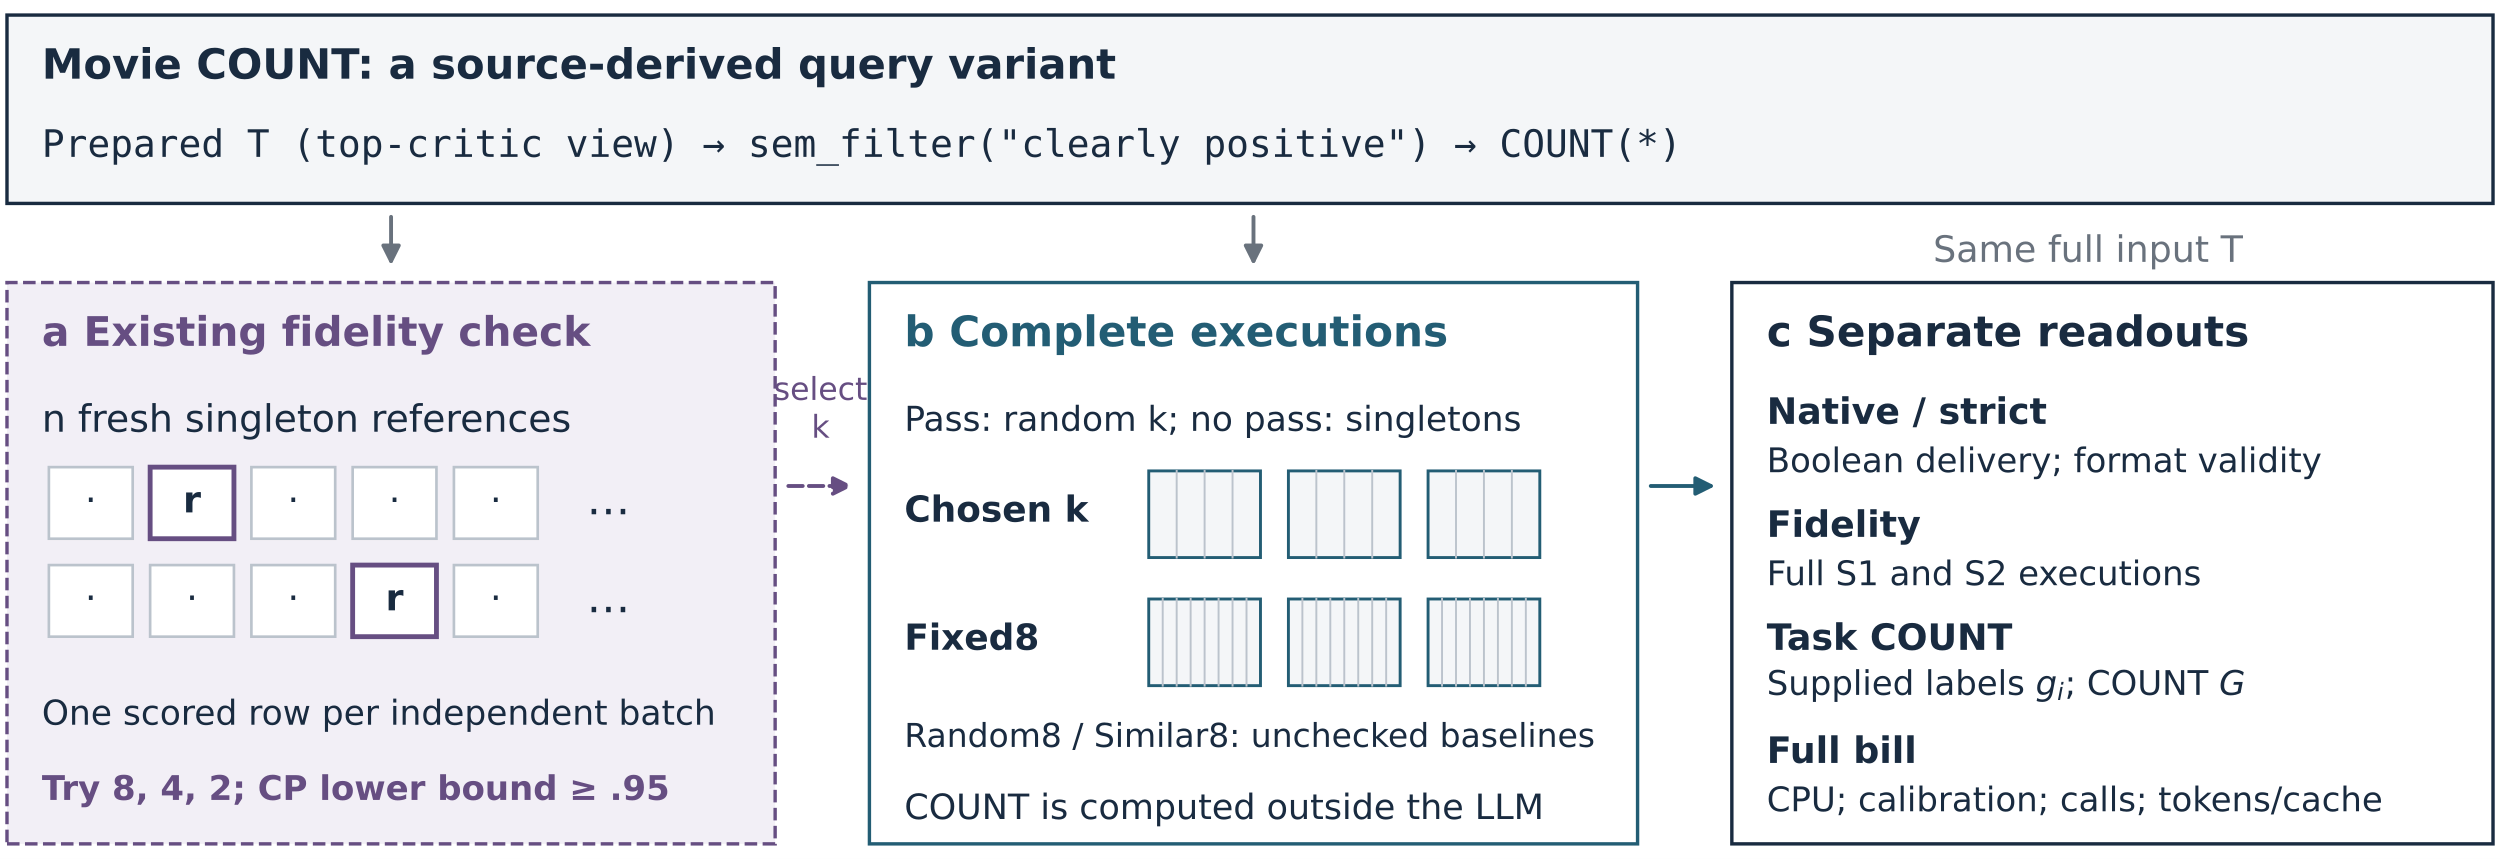
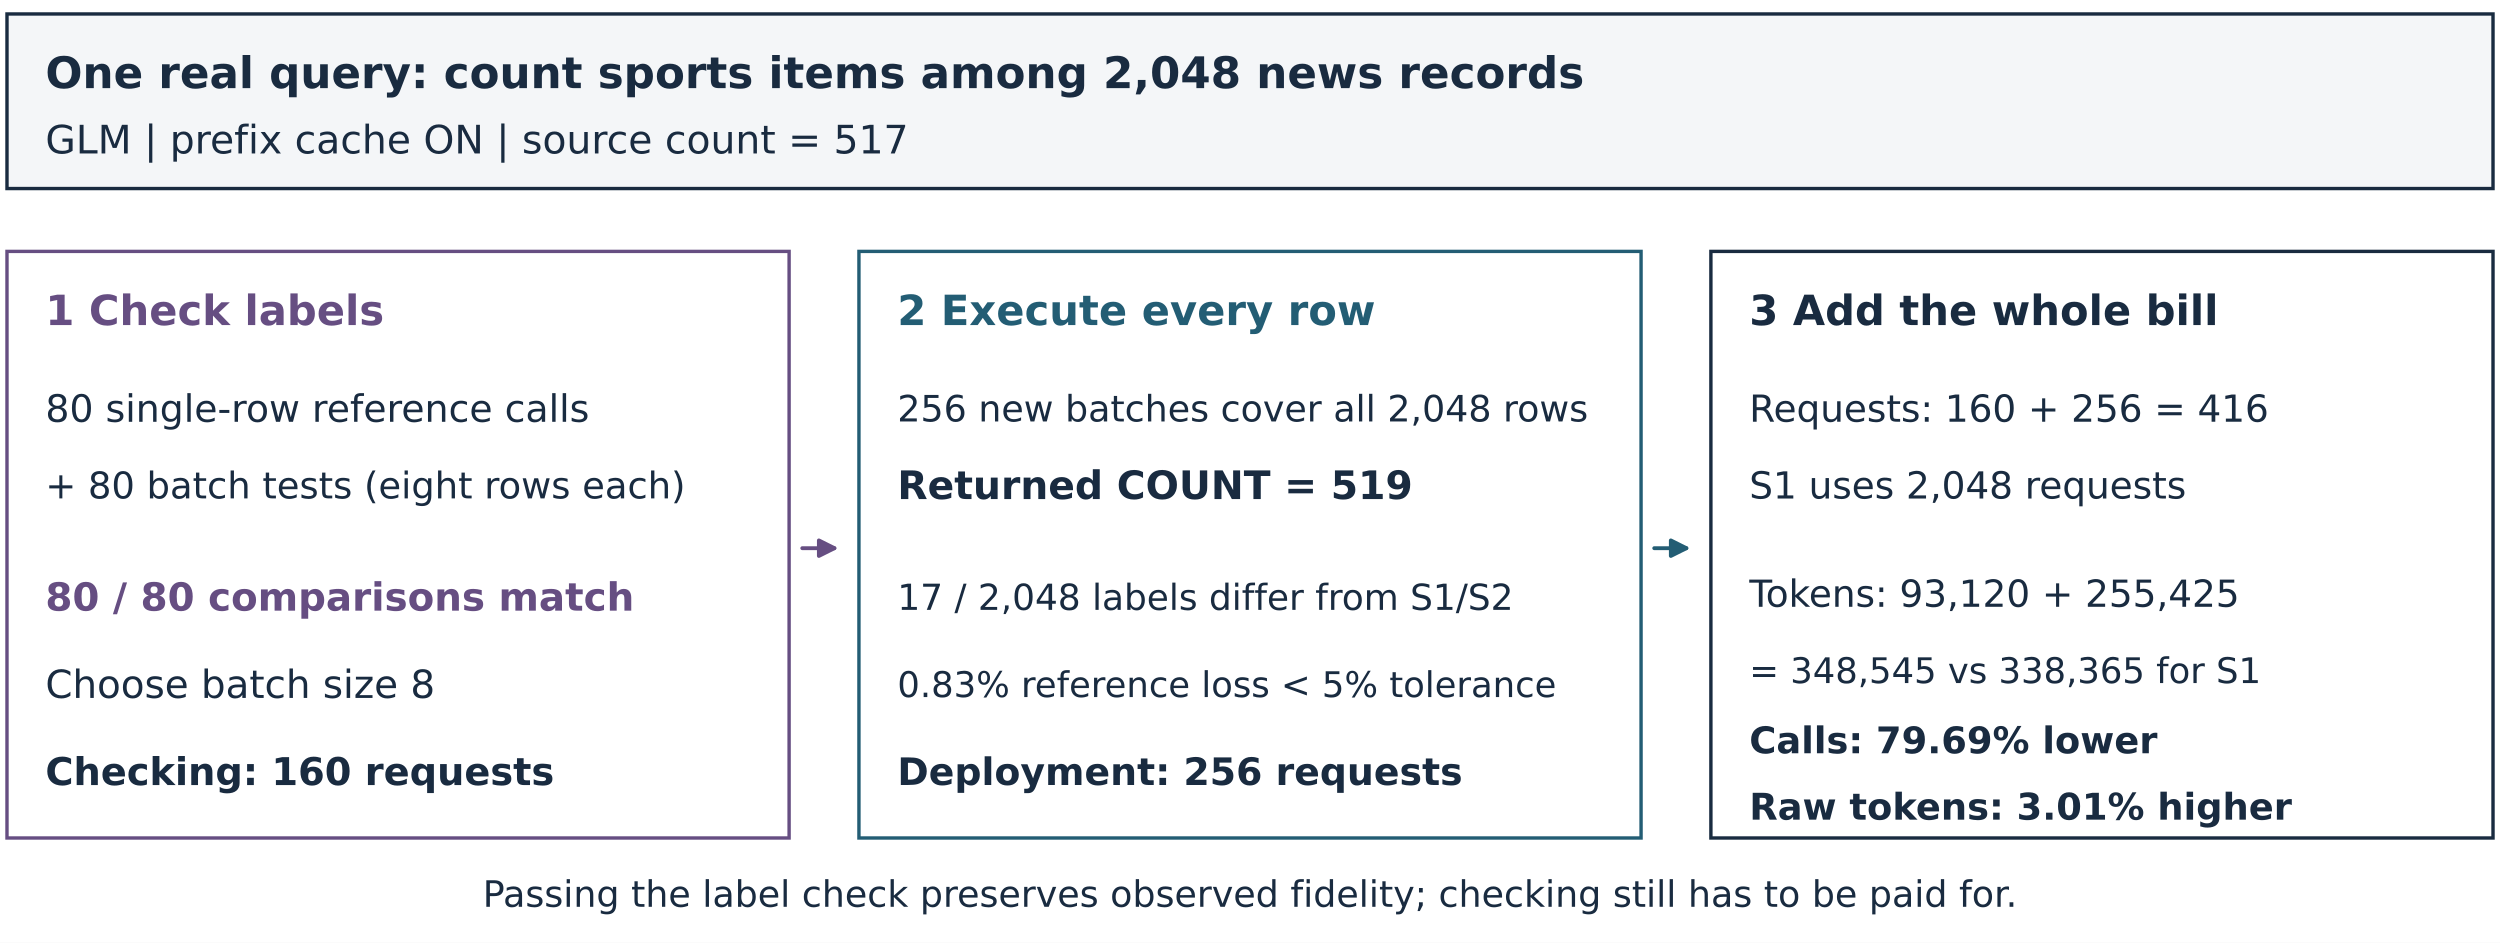
- <svg xmlns="http://www.w3.org/2000/svg" width="515.52pt" height="177.12pt" viewBox="0 0 515.52 177.12" version="1.1">
+ <svg xmlns="http://www.w3.org/2000/svg" width="515.52pt" height="194.4pt" viewBox="0 0 515.52 194.4" version="1.1">
  <defs>
    <style type="text/css">*{stroke-linejoin: round; stroke-linecap: butt}</style>
  </defs>
  <g id="figure_1">
    <g id="patch_1">
-       <path d="M 0 177.12  L 515.52 177.12  L 515.52 0  L 0 0  z " style="fill: #ffffff" />
+       <path d="M 0 194.4  L 515.52 194.4  L 515.52 0  L 0 0  z " style="fill: #ffffff" />
    </g>
    <g id="axes_1">
      <g id="patch_2">
-         <path d="M 1.44 41.949  L 514.08 41.949  L 514.08 3.107  L 1.44 3.107  z " clip-path="url(#pd13d5b5943)" style="fill: #f4f6f8; stroke: #192b40; stroke-width: 0.7; stroke-linejoin: miter" />
+         <path d="M 1.44 38.88  L 514.08 38.88  L 514.08 2.88  L 1.44 2.88  z " clip-path="url(#p876554cc71)" style="fill: #f4f6f8; stroke: #192b40; stroke-width: 0.7; stroke-linejoin: miter" />
      </g>
      <g id="patch_3">
-         <path d="M 80.64 44.723  Q 80.64 49.717 80.64 53.816  " clip-path="url(#pd13d5b5943)" style="fill: none; stroke: #69727d; stroke-width: 0.8; stroke-linecap: round" />
-         <path d="M 82.24 50.616  L 80.64 53.816  L 79.04 50.616  z " clip-path="url(#pd13d5b5943)" style="fill: #69727d; stroke: #69727d; stroke-width: 0.8; stroke-linecap: round" />
+         <path d="M 1.44 172.8  L 162.72 172.8  L 162.72 51.84  L 1.44 51.84  z " clip-path="url(#p876554cc71)" style="fill: #ffffff; stroke: #664e82; stroke-width: 0.7; stroke-linejoin: miter" />
      </g>
      <g id="patch_4">
-         <path d="M 258.48 44.723  Q 258.48 49.717 258.48 53.816  " clip-path="url(#pd13d5b5943)" style="fill: none; stroke: #69727d; stroke-width: 0.8; stroke-linecap: round" />
-         <path d="M 260.08 50.616  L 258.48 53.816  L 256.88 50.616  z " clip-path="url(#pd13d5b5943)" style="fill: #69727d; stroke: #69727d; stroke-width: 0.8; stroke-linecap: round" />
+         <path d="M 177.12 172.8  L 338.4 172.8  L 338.4 51.84  L 177.12 51.84  z " clip-path="url(#p876554cc71)" style="fill: #ffffff; stroke: #235d74; stroke-width: 0.7; stroke-linejoin: miter" />
      </g>
      <g id="patch_5">
-         <path d="M 1.44 174.013  L 159.84 174.013  L 159.84 58.263  L 1.44 58.263  z " clip-path="url(#pd13d5b5943)" style="fill: #f2eff6; stroke-dasharray: 2.59,1.12; stroke-dashoffset: 0; stroke: #664e82; stroke-width: 0.7; stroke-linejoin: miter" />
+         <path d="M 352.8 172.8  L 514.08 172.8  L 514.08 51.84  L 352.8 51.84  z " clip-path="url(#p876554cc71)" style="fill: #ffffff; stroke: #192b40; stroke-width: 0.7; stroke-linejoin: miter" />
      </g>
      <g id="patch_6">
-         <path d="M 179.28 174.013  L 337.68 174.013  L 337.68 58.263  L 179.28 58.263  z " clip-path="url(#pd13d5b5943)" style="fill: #ffffff; stroke: #235d74; stroke-width: 0.7; stroke-linejoin: miter" />
+         <path d="M 165.44 113.04  Q 169.198 113.04 172.062 113.04  " clip-path="url(#p876554cc71)" style="fill: none; stroke: #664e82; stroke-width: 0.8; stroke-linecap: round" />
+         <path d="M 168.862 111.44  L 172.062 113.04  L 168.862 114.64  z " clip-path="url(#p876554cc71)" style="fill: #664e82; stroke: #664e82; stroke-width: 0.8; stroke-linecap: round" />
      </g>
      <g id="patch_7">
-         <path d="M 357.12 174.013  L 514.08 174.013  L 514.08 58.263  L 357.12 58.263  z " clip-path="url(#pd13d5b5943)" style="fill: #ffffff; stroke: #192b40; stroke-width: 0.7; stroke-linejoin: miter" />
-       </g>
-       <g id="patch_8">
-         <path d="M 10.08 111.088  L 27.36 111.088  L 27.36 96.328  L 10.08 96.328  z " clip-path="url(#pd13d5b5943)" style="fill: #ffffff; stroke: #bbc3cc; stroke-width: 0.55; stroke-linejoin: miter" />
-       </g>
-       <g id="patch_9">
-         <path d="M 30.96 111.088  L 48.24 111.088  L 48.24 96.328  L 30.96 96.328  z " clip-path="url(#pd13d5b5943)" style="fill: #ffffff; stroke: #664e82; stroke-linejoin: miter" />
-       </g>
-       <g id="patch_10">
-         <path d="M 51.84 111.088  L 69.12 111.088  L 69.12 96.328  L 51.84 96.328  z " clip-path="url(#pd13d5b5943)" style="fill: #ffffff; stroke: #bbc3cc; stroke-width: 0.55; stroke-linejoin: miter" />
-       </g>
-       <g id="patch_11">
-         <path d="M 72.72 111.088  L 90 111.088  L 90 96.328  L 72.72 96.328  z " clip-path="url(#pd13d5b5943)" style="fill: #ffffff; stroke: #bbc3cc; stroke-width: 0.55; stroke-linejoin: miter" />
-       </g>
-       <g id="patch_12">
-         <path d="M 93.6 111.088  L 110.88 111.088  L 110.88 96.328  L 93.6 96.328  z " clip-path="url(#pd13d5b5943)" style="fill: #ffffff; stroke: #bbc3cc; stroke-width: 0.55; stroke-linejoin: miter" />
-       </g>
-       <g id="patch_13">
-         <path d="M 10.08 131.286  L 27.36 131.286  L 27.36 116.526  L 10.08 116.526  z " clip-path="url(#pd13d5b5943)" style="fill: #ffffff; stroke: #bbc3cc; stroke-width: 0.55; stroke-linejoin: miter" />
-       </g>
-       <g id="patch_14">
-         <path d="M 30.96 131.286  L 48.24 131.286  L 48.24 116.526  L 30.96 116.526  z " clip-path="url(#pd13d5b5943)" style="fill: #ffffff; stroke: #bbc3cc; stroke-width: 0.55; stroke-linejoin: miter" />
-       </g>
-       <g id="patch_15">
-         <path d="M 51.84 131.286  L 69.12 131.286  L 69.12 116.526  L 51.84 116.526  z " clip-path="url(#pd13d5b5943)" style="fill: #ffffff; stroke: #bbc3cc; stroke-width: 0.55; stroke-linejoin: miter" />
-       </g>
-       <g id="patch_16">
-         <path d="M 72.72 131.286  L 90 131.286  L 90 116.526  L 72.72 116.526  z " clip-path="url(#pd13d5b5943)" style="fill: #ffffff; stroke: #664e82; stroke-linejoin: miter" />
-       </g>
-       <g id="patch_17">
-         <path d="M 93.6 131.286  L 110.88 131.286  L 110.88 116.526  L 93.6 116.526  z " clip-path="url(#pd13d5b5943)" style="fill: #ffffff; stroke: #bbc3cc; stroke-width: 0.55; stroke-linejoin: miter" />
-       </g>
-       <g id="patch_18">
-         <path d="M 236.88 114.973  L 259.92 114.973  L 259.92 97.105  L 236.88 97.105  z " clip-path="url(#pd13d5b5943)" style="fill: #f4f6f8; stroke: #235d74; stroke-width: 0.6; stroke-linejoin: miter" />
-       </g>
-       <g id="patch_19">
-         <path d="M 265.68 114.973  L 288.72 114.973  L 288.72 97.105  L 265.68 97.105  z " clip-path="url(#pd13d5b5943)" style="fill: #f4f6f8; stroke: #235d74; stroke-width: 0.6; stroke-linejoin: miter" />
-       </g>
-       <g id="patch_20">
-         <path d="M 294.48 114.973  L 317.52 114.973  L 317.52 97.105  L 294.48 97.105  z " clip-path="url(#pd13d5b5943)" style="fill: #f4f6f8; stroke: #235d74; stroke-width: 0.6; stroke-linejoin: miter" />
-       </g>
-       <g id="patch_21">
-         <path d="M 236.88 141.385  L 259.92 141.385  L 259.92 123.518  L 236.88 123.518  z " clip-path="url(#pd13d5b5943)" style="fill: #f4f6f8; stroke: #235d74; stroke-width: 0.6; stroke-linejoin: miter" />
-       </g>
-       <g id="patch_22">
-         <path d="M 265.68 141.385  L 288.72 141.385  L 288.72 123.518  L 265.68 123.518  z " clip-path="url(#pd13d5b5943)" style="fill: #f4f6f8; stroke: #235d74; stroke-width: 0.6; stroke-linejoin: miter" />
-       </g>
-       <g id="patch_23">
-         <path d="M 294.48 141.385  L 317.52 141.385  L 317.52 123.518  L 294.48 123.518  z " clip-path="url(#pd13d5b5943)" style="fill: #f4f6f8; stroke: #235d74; stroke-width: 0.6; stroke-linejoin: miter" />
-       </g>
-       <g id="patch_24">
-         <path d="M 162.564 100.213  Q 169.201 100.213 174.943 100.213  " clip-path="url(#pd13d5b5943)" style="fill: none; stroke-dasharray: 2.96,1.28; stroke-dashoffset: 0; stroke: #664e82; stroke-width: 0.8; stroke-linecap: round" />
-         <path d="M 171.743 98.613  L 174.943 100.213  L 171.743 101.813  z " clip-path="url(#pd13d5b5943)" style="fill: #664e82; stroke-dasharray: 2.96,1.28; stroke-dashoffset: 0; stroke: #664e82; stroke-width: 0.8; stroke-linecap: round" />
-       </g>
-       <g id="patch_25">
-         <path d="M 340.404 100.213  Q 347.041 100.213 352.783 100.213  " clip-path="url(#pd13d5b5943)" style="fill: none; stroke: #235d74; stroke-width: 0.8; stroke-linecap: round" />
-         <path d="M 349.583 98.613  L 352.783 100.213  L 349.583 101.813  z " clip-path="url(#pd13d5b5943)" style="fill: #235d74; stroke: #235d74; stroke-width: 0.8; stroke-linecap: round" />
-       </g>
-       <g id="line2d_1">
-         <path d="M 242.64 114.973  L 242.64 97.105  " clip-path="url(#pd13d5b5943)" style="fill: none; stroke: #bbc3cc; stroke-width: 0.4; stroke-linecap: square" />
-       </g>
-       <g id="line2d_2">
-         <path d="M 248.4 114.973  L 248.4 97.105  " clip-path="url(#pd13d5b5943)" style="fill: none; stroke: #bbc3cc; stroke-width: 0.4; stroke-linecap: square" />
-       </g>
-       <g id="line2d_3">
-         <path d="M 254.16 114.973  L 254.16 97.105  " clip-path="url(#pd13d5b5943)" style="fill: none; stroke: #bbc3cc; stroke-width: 0.4; stroke-linecap: square" />
-       </g>
-       <g id="line2d_4">
-         <path d="M 271.44 114.973  L 271.44 97.105  " clip-path="url(#pd13d5b5943)" style="fill: none; stroke: #bbc3cc; stroke-width: 0.4; stroke-linecap: square" />
-       </g>
-       <g id="line2d_5">
-         <path d="M 277.2 114.973  L 277.2 97.105  " clip-path="url(#pd13d5b5943)" style="fill: none; stroke: #bbc3cc; stroke-width: 0.4; stroke-linecap: square" />
-       </g>
-       <g id="line2d_6">
-         <path d="M 282.96 114.973  L 282.96 97.105  " clip-path="url(#pd13d5b5943)" style="fill: none; stroke: #bbc3cc; stroke-width: 0.4; stroke-linecap: square" />
-       </g>
-       <g id="line2d_7">
-         <path d="M 300.24 114.973  L 300.24 97.105  " clip-path="url(#pd13d5b5943)" style="fill: none; stroke: #bbc3cc; stroke-width: 0.4; stroke-linecap: square" />
-       </g>
-       <g id="line2d_8">
-         <path d="M 306 114.973  L 306 97.105  " clip-path="url(#pd13d5b5943)" style="fill: none; stroke: #bbc3cc; stroke-width: 0.4; stroke-linecap: square" />
-       </g>
-       <g id="line2d_9">
-         <path d="M 311.76 114.973  L 311.76 97.105  " clip-path="url(#pd13d5b5943)" style="fill: none; stroke: #bbc3cc; stroke-width: 0.4; stroke-linecap: square" />
-       </g>
-       <g id="line2d_10">
-         <path d="M 239.76 141.385  L 239.76 123.518  " clip-path="url(#pd13d5b5943)" style="fill: none; stroke: #bbc3cc; stroke-width: 0.4; stroke-linecap: square" />
-       </g>
-       <g id="line2d_11">
-         <path d="M 242.64 141.385  L 242.64 123.518  " clip-path="url(#pd13d5b5943)" style="fill: none; stroke: #bbc3cc; stroke-width: 0.4; stroke-linecap: square" />
-       </g>
-       <g id="line2d_12">
-         <path d="M 245.52 141.385  L 245.52 123.518  " clip-path="url(#pd13d5b5943)" style="fill: none; stroke: #bbc3cc; stroke-width: 0.4; stroke-linecap: square" />
-       </g>
-       <g id="line2d_13">
-         <path d="M 248.4 141.385  L 248.4 123.518  " clip-path="url(#pd13d5b5943)" style="fill: none; stroke: #bbc3cc; stroke-width: 0.4; stroke-linecap: square" />
-       </g>
-       <g id="line2d_14">
-         <path d="M 251.28 141.385  L 251.28 123.518  " clip-path="url(#pd13d5b5943)" style="fill: none; stroke: #bbc3cc; stroke-width: 0.4; stroke-linecap: square" />
-       </g>
-       <g id="line2d_15">
-         <path d="M 254.16 141.385  L 254.16 123.518  " clip-path="url(#pd13d5b5943)" style="fill: none; stroke: #bbc3cc; stroke-width: 0.4; stroke-linecap: square" />
-       </g>
-       <g id="line2d_16">
-         <path d="M 257.04 141.385  L 257.04 123.518  " clip-path="url(#pd13d5b5943)" style="fill: none; stroke: #bbc3cc; stroke-width: 0.4; stroke-linecap: square" />
-       </g>
-       <g id="line2d_17">
-         <path d="M 268.56 141.385  L 268.56 123.518  " clip-path="url(#pd13d5b5943)" style="fill: none; stroke: #bbc3cc; stroke-width: 0.4; stroke-linecap: square" />
-       </g>
-       <g id="line2d_18">
-         <path d="M 271.44 141.385  L 271.44 123.518  " clip-path="url(#pd13d5b5943)" style="fill: none; stroke: #bbc3cc; stroke-width: 0.4; stroke-linecap: square" />
-       </g>
-       <g id="line2d_19">
-         <path d="M 274.32 141.385  L 274.32 123.518  " clip-path="url(#pd13d5b5943)" style="fill: none; stroke: #bbc3cc; stroke-width: 0.4; stroke-linecap: square" />
-       </g>
-       <g id="line2d_20">
-         <path d="M 277.2 141.385  L 277.2 123.518  " clip-path="url(#pd13d5b5943)" style="fill: none; stroke: #bbc3cc; stroke-width: 0.4; stroke-linecap: square" />
-       </g>
-       <g id="line2d_21">
-         <path d="M 280.08 141.385  L 280.08 123.518  " clip-path="url(#pd13d5b5943)" style="fill: none; stroke: #bbc3cc; stroke-width: 0.4; stroke-linecap: square" />
-       </g>
-       <g id="line2d_22">
-         <path d="M 282.96 141.385  L 282.96 123.518  " clip-path="url(#pd13d5b5943)" style="fill: none; stroke: #bbc3cc; stroke-width: 0.4; stroke-linecap: square" />
-       </g>
-       <g id="line2d_23">
-         <path d="M 285.84 141.385  L 285.84 123.518  " clip-path="url(#pd13d5b5943)" style="fill: none; stroke: #bbc3cc; stroke-width: 0.4; stroke-linecap: square" />
-       </g>
-       <g id="line2d_24">
-         <path d="M 297.36 141.385  L 297.36 123.518  " clip-path="url(#pd13d5b5943)" style="fill: none; stroke: #bbc3cc; stroke-width: 0.4; stroke-linecap: square" />
-       </g>
-       <g id="line2d_25">
-         <path d="M 300.24 141.385  L 300.24 123.518  " clip-path="url(#pd13d5b5943)" style="fill: none; stroke: #bbc3cc; stroke-width: 0.4; stroke-linecap: square" />
-       </g>
-       <g id="line2d_26">
-         <path d="M 303.12 141.385  L 303.12 123.518  " clip-path="url(#pd13d5b5943)" style="fill: none; stroke: #bbc3cc; stroke-width: 0.4; stroke-linecap: square" />
-       </g>
-       <g id="line2d_27">
-         <path d="M 306 141.385  L 306 123.518  " clip-path="url(#pd13d5b5943)" style="fill: none; stroke: #bbc3cc; stroke-width: 0.4; stroke-linecap: square" />
-       </g>
-       <g id="line2d_28">
-         <path d="M 308.88 141.385  L 308.88 123.518  " clip-path="url(#pd13d5b5943)" style="fill: none; stroke: #bbc3cc; stroke-width: 0.4; stroke-linecap: square" />
-       </g>
-       <g id="line2d_29">
-         <path d="M 311.76 141.385  L 311.76 123.518  " clip-path="url(#pd13d5b5943)" style="fill: none; stroke: #bbc3cc; stroke-width: 0.4; stroke-linecap: square" />
-       </g>
-       <g id="line2d_30">
-         <path d="M 314.64 141.385  L 314.64 123.518  " clip-path="url(#pd13d5b5943)" style="fill: none; stroke: #bbc3cc; stroke-width: 0.4; stroke-linecap: square" />
+         <path d="M 341.12 113.04  Q 344.878 113.04 347.742 113.04  " clip-path="url(#p876554cc71)" style="fill: none; stroke: #235d74; stroke-width: 0.8; stroke-linecap: round" />
+         <path d="M 344.542 111.44  L 347.742 113.04  L 344.542 114.64  z " clip-path="url(#p876554cc71)" style="fill: #235d74; stroke: #235d74; stroke-width: 0.8; stroke-linecap: round" />
      </g>
      <g id="text_1">
-         <text style="font-weight: 700; font-size: 8.6px; font-family: 'DejaVu Sans'; text-anchor: start; fill: #192b40" x="8.64" y="16.217" transform="rotate(-0 8.64 16.21748)">Movie COUNT: a source-derived query variant</text>
+         <text style="font-weight: 700; font-size: 9px; font-family: 'DejaVu Sans'; text-anchor: start; fill: #192b40" x="9.36" y="18.178" transform="rotate(-0 9.36 18.17824)">One real query: count sports items among 2,048 news records</text>
      </g>
      <g id="text_2">
-         <text style="font-size: 7.8px; font-family: 'DejaVu Sans Mono'; text-anchor: start; fill: #192b40" x="8.64" y="32.344" transform="rotate(-0 8.64 32.34404)">Prepared T (top-critic view)  →  sem_filter("clearly positive")  →  COUNT(*)</text>
+         <text style="font-size: 8.1px; font-family: 'DejaVu Sans'; text-anchor: start; fill: #192b40" x="9.36" y="31.642" transform="rotate(-0 9.36 31.64214)">GLM  |  prefix cache ON  |  source count = 517</text>
      </g>
      <g id="text_3">
-         <text style="font-size: 7.5px; font-family: 'DejaVu Sans'; text-anchor: middle; fill: #69727d" x="430.56" y="53.997" transform="rotate(-0 430.56 53.99696)">Same full input T</text>
+         <text style="font-weight: 700; font-size: 8.6px; font-family: 'DejaVu Sans'; text-anchor: start; fill: #664e82" x="9.36" y="67.034" transform="rotate(-0 9.36 67.03432)">1  Check labels</text>
      </g>
      <g id="text_4">
-         <text style="font-weight: 700; font-size: 8.4px; font-family: 'DejaVu Sans'; text-anchor: start; fill: #664e82" x="8.64" y="71.321" transform="rotate(-0 8.64 71.32131)">a  Existing fidelity check</text>
+         <text style="font-weight: 700; font-size: 8.6px; font-family: 'DejaVu Sans'; text-anchor: start; fill: #235d74" x="185.04" y="67.034" transform="rotate(-0 185.04 67.03398)">2  Execute every row</text>
      </g>
      <g id="text_5">
-         <text style="font-size: 7.8px; font-family: 'DejaVu Sans'; text-anchor: start; fill: #192b40" x="8.64" y="89.033" transform="rotate(-0 8.64 89.03279)">n fresh singleton references</text>
+         <text style="font-weight: 700; font-size: 8.6px; font-family: 'DejaVu Sans'; text-anchor: start; fill: #192b40" x="360.72" y="67.034" transform="rotate(-0 360.72 67.03432)">3  Add the whole bill</text>
      </g>
      <g id="text_6">
-         <text style="font-size: 7.5px; font-family: 'DejaVu Sans'; text-anchor: middle; fill: #192b40" x="18.72" y="105.657" transform="rotate(-0 18.72 105.6567)">·</text>
+         <text style="font-size: 7.8px; font-family: 'DejaVu Sans'; text-anchor: start; fill: #192b40" x="9.36" y="86.986" transform="rotate(-0 9.36 86.98648)">80 single-row reference calls</text>
      </g>
      <g id="text_7">
-         <text style="font-weight: 700; font-size: 7.5px; font-family: 'DejaVu Sans'; text-anchor: middle; fill: #192b40" x="39.6" y="105.657" transform="rotate(-0 39.6 105.6567)">r</text>
+         <text style="font-size: 7.6px; font-family: 'DejaVu Sans'; text-anchor: start; fill: #192b40" x="9.36" y="102.775" transform="rotate(-0 9.36 102.7745)">+ 80 batch tests (eight rows each)</text>
      </g>
      <g id="text_8">
-         <text style="font-size: 7.5px; font-family: 'DejaVu Sans'; text-anchor: middle; fill: #192b40" x="60.48" y="105.657" transform="rotate(-0 60.48 105.6567)">·</text>
+         <text style="font-weight: 700; font-size: 8px; font-family: 'DejaVu Sans'; text-anchor: start; fill: #664e82" x="9.36" y="125.918" transform="rotate(-0 9.36 125.9184)">80 / 80 comparisons match</text>
      </g>
      <g id="text_9">
-         <text style="font-size: 7.5px; font-family: 'DejaVu Sans'; text-anchor: middle; fill: #192b40" x="81.36" y="105.657" transform="rotate(-0 81.36 105.6567)">·</text>
+         <text style="font-size: 8px; font-family: 'DejaVu Sans'; text-anchor: start; fill: #192b40" x="9.36" y="143.918" transform="rotate(-0 9.36 143.9184)">Choose batch size 8</text>
      </g>
      <g id="text_10">
-         <text style="font-size: 7.5px; font-family: 'DejaVu Sans'; text-anchor: middle; fill: #192b40" x="102.24" y="105.657" transform="rotate(-0 102.24 105.6567)">·</text>
+         <text style="font-weight: 700; font-size: 7.9px; font-family: 'DejaVu Sans'; text-anchor: start; fill: #192b40" x="9.36" y="161.892" transform="rotate(-0 9.36 161.8925)">Checking: 160 requests</text>
      </g>
      <g id="text_11">
-         <text style="font-size: 9px; font-family: 'DejaVu Sans'; text-anchor: start; fill: #192b40" x="120.96" y="106.046" transform="rotate(-0 120.96 106.0463)">…</text>
+         <text style="font-size: 7.5px; font-family: 'DejaVu Sans'; text-anchor: start; fill: #192b40" x="185.04" y="86.909" transform="rotate(-0 185.04 86.90854)">256 new batches cover all 2,048 rows</text>
      </g>
      <g id="text_12">
-         <text style="font-size: 7.5px; font-family: 'DejaVu Sans'; text-anchor: middle; fill: #192b40" x="18.72" y="125.855" transform="rotate(-0 18.72 125.8546)">·</text>
+         <text style="font-weight: 700; font-size: 8.1px; font-family: 'DejaVu Sans'; text-anchor: start; fill: #192b40" x="185.04" y="102.904" transform="rotate(-0 185.04 102.9044)">Returned COUNT = 519</text>
      </g>
      <g id="text_13">
-         <text style="font-size: 7.5px; font-family: 'DejaVu Sans'; text-anchor: middle; fill: #192b40" x="39.6" y="125.855" transform="rotate(-0 39.6 125.8546)">·</text>
+         <text style="font-size: 7.4px; font-family: 'DejaVu Sans'; text-anchor: start; fill: #192b40" x="185.04" y="125.763" transform="rotate(-0 185.04 125.7626)">17 / 2,048 labels differ from S1/S2</text>
      </g>
      <g id="text_14">
-         <text style="font-size: 7.5px; font-family: 'DejaVu Sans'; text-anchor: middle; fill: #192b40" x="60.48" y="125.855" transform="rotate(-0 60.48 125.8546)">·</text>
+         <text style="font-size: 7.3px; font-family: 'DejaVu Sans'; text-anchor: start; fill: #192b40" x="185.04" y="143.737" transform="rotate(-0 185.04 143.7366)">0.83% reference loss &lt; 5% tolerance</text>
      </g>
      <g id="text_15">
-         <text style="font-weight: 700; font-size: 7.5px; font-family: 'DejaVu Sans'; text-anchor: middle; fill: #192b40" x="81.36" y="125.855" transform="rotate(-0 81.36 125.8546)">r</text>
+         <text style="font-weight: 700; font-size: 7.8px; font-family: 'DejaVu Sans'; text-anchor: start; fill: #192b40" x="185.04" y="161.866" transform="rotate(-0 185.04 161.8665)">Deployment: 256 requests</text>
      </g>
      <g id="text_16">
-         <text style="font-size: 7.5px; font-family: 'DejaVu Sans'; text-anchor: middle; fill: #192b40" x="102.24" y="125.855" transform="rotate(-0 102.24 125.8546)">·</text>
+         <text style="font-size: 7.7px; font-family: 'DejaVu Sans'; text-anchor: start; fill: #192b40" x="360.72" y="86.96" transform="rotate(-0 360.72 86.96019)">Requests: 160 + 256 = 416</text>
      </g>
      <g id="text_17">
-         <text style="font-size: 9px; font-family: 'DejaVu Sans'; text-anchor: start; fill: #192b40" x="120.96" y="126.244" transform="rotate(-0 120.96 126.2442)">…</text>
+         <text style="font-size: 7.7px; font-family: 'DejaVu Sans'; text-anchor: start; fill: #192b40" x="360.72" y="102.8" transform="rotate(-0 360.72 102.8002)">S1 uses 2,048 requests</text>
      </g>
      <g id="text_18">
-         <text style="font-size: 7.1px; font-family: 'DejaVu Sans'; text-anchor: start; fill: #192b40" x="8.64" y="149.445" transform="rotate(-0 8.64 149.4446)">One scored row per independent batch</text>
+         <text style="font-size: 7.7px; font-family: 'DejaVu Sans'; text-anchor: start; fill: #192b40" x="360.72" y="125.12" transform="rotate(-0 360.72 125.1205)">Tokens: 93,120 + 255,425</text>
      </g>
      <g id="text_19">
-         <text style="font-weight: 700; font-size: 7px; font-family: 'DejaVu Sans'; text-anchor: start; fill: #664e82" x="8.64" y="164.955" transform="rotate(-0 8.64 164.9555)">Try 8, 4, 2; CP lower bound ≥ .95</text>
+         <text style="font-size: 7.3px; font-family: 'DejaVu Sans'; text-anchor: start; fill: #192b40" x="360.72" y="140.857" transform="rotate(-0 360.72 140.8566)">= 348,545 vs 338,365 for S1</text>
      </g>
      <g id="text_20">
-         <text style="font-weight: 700; font-size: 8.7px; font-family: 'DejaVu Sans'; text-anchor: start; fill: #235d74" x="186.48" y="71.399" transform="rotate(-0 186.48 71.39925)">b  Complete executions</text>
+         <text style="font-weight: 700; font-size: 7.6px; font-family: 'DejaVu Sans'; text-anchor: start; fill: #192b40" x="360.72" y="155.335" transform="rotate(-0 360.72 155.3345)">Calls: 79.69% lower</text>
      </g>
      <g id="text_21">
-         <text style="font-size: 7.1px; font-family: 'DejaVu Sans'; text-anchor: start; fill: #192b40" x="186.48" y="88.851" transform="rotate(-0 186.48 88.85093)">Pass: random k; no pass: singletons</text>
+         <text style="font-weight: 700; font-size: 7.6px; font-family: 'DejaVu Sans'; text-anchor: start; fill: #192b40" x="360.72" y="169.015" transform="rotate(-0 360.72 169.0145)">Raw tokens: 3.01% higher</text>
      </g>
      <g id="text_22">
-         <text style="font-weight: 700; font-size: 7.4px; font-family: 'DejaVu Sans'; text-anchor: start; fill: #192b40" x="186.48" y="107.573" transform="rotate(-0 186.48 107.5731)">Chosen k</text>
-       </g>
-       <g id="text_23">
-         <text style="font-weight: 700; font-size: 7.4px; font-family: 'DejaVu Sans'; text-anchor: start; fill: #192b40" x="186.48" y="133.986" transform="rotate(-0 186.48 133.9857)">Fixed8</text>
-       </g>
-       <g id="text_24">
-         <text style="font-size: 6.8px; font-family: 'DejaVu Sans'; text-anchor: start; fill: #192b40" x="186.48" y="154.028" transform="rotate(-0 186.48 154.0277)">Random8 / Similar8: unchecked baselines</text>
-       </g>
-       <g id="text_25">
-         <text style="font-size: 7.2px; font-family: 'DejaVu Sans'; text-anchor: start; fill: #192b40" x="186.48" y="168.892" transform="rotate(-0 186.48 168.8916)">COUNT is computed outside the LLM</text>
-       </g>
-       <g id="text_26">
-         <text style="font-size: 6.5px; font-family: 'DejaVu Sans'; fill: #664e82" transform="translate(159.5434 82.46363)">select</text>
-         <text style="font-size: 6.5px; font-family: 'DejaVu Sans'; fill: #664e82" transform="translate(167.318 90.26541)">k</text>
-       </g>
-       <g id="text_27">
-         <text style="font-weight: 700; font-size: 8.7px; font-family: 'DejaVu Sans'; text-anchor: start; fill: #192b40" x="364.32" y="71.399" transform="rotate(-0 364.32 71.39925)">c  Separate readouts</text>
-       </g>
-       <g id="text_28">
-         <text style="font-weight: 700; font-size: 7.5px; font-family: 'DejaVu Sans'; text-anchor: start; fill: #192b40" x="364.32" y="87.401" transform="rotate(-0 364.32 87.40117)">Native / strict</text>
-       </g>
-       <g id="text_29">
-         <text style="font-size: 7px; font-family: 'DejaVu Sans'; text-anchor: start; fill: #192b40" x="364.32" y="97.37" transform="rotate(-0 364.32 97.37021)">Boolean delivery; format validity</text>
-       </g>
-       <g id="text_30">
-         <text style="font-weight: 700; font-size: 7.5px; font-family: 'DejaVu Sans'; text-anchor: start; fill: #192b40" x="364.32" y="110.706" transform="rotate(-0 364.32 110.7064)">Fidelity</text>
-       </g>
-       <g id="text_31">
-         <text style="font-size: 7px; font-family: 'DejaVu Sans'; text-anchor: start; fill: #192b40" x="364.32" y="120.675" transform="rotate(-0 364.32 120.6755)">Full S1 and S2 executions</text>
-       </g>
-       <g id="text_32">
-         <text style="font-weight: 700; font-size: 7.5px; font-family: 'DejaVu Sans'; text-anchor: start; fill: #192b40" x="364.32" y="134.012" transform="rotate(-0 364.32 134.0117)">Task COUNT</text>
-       </g>
-       <g id="text_33">
-         <g style="fill: #192b40" transform="translate(364.32 143.9813)">
-           <text>
-             <tspan x="0" y="-0.688" style="font-size: 7px; font-family: 'DejaVu Sans'; fill: #192b40">S</tspan>
-             <tspan x="4.443" y="-0.688" style="font-size: 7px; font-family: 'DejaVu Sans'; fill: #192b40">u</tspan>
-             <tspan x="8.88" y="-0.688" style="font-size: 7px; font-family: 'DejaVu Sans'; fill: #192b40">p</tspan>
-             <tspan x="13.323" y="-0.688" style="font-size: 7px; font-family: 'DejaVu Sans'; fill: #192b40">p</tspan>
-             <tspan x="17.767" y="-0.688" style="font-size: 7px; font-family: 'DejaVu Sans'; fill: #192b40">l</tspan>
-             <tspan x="19.711" y="-0.688" style="font-size: 7px; font-family: 'DejaVu Sans'; fill: #192b40">i</tspan>
-             <tspan x="21.656" y="-0.688" style="font-size: 7px; font-family: 'DejaVu Sans'; fill: #192b40">e</tspan>
-             <tspan x="25.963" y="-0.688" style="font-size: 7px; font-family: 'DejaVu Sans'; fill: #192b40">d</tspan>
-             <tspan x="30.406" y="-0.688" style="font-size: 7px; font-family: 'DejaVu Sans'; fill: #192b40"> </tspan>
-             <tspan x="32.631" y="-0.688" style="font-size: 7px; font-family: 'DejaVu Sans'; fill: #192b40">l</tspan>
-             <tspan x="34.576" y="-0.688" style="font-size: 7px; font-family: 'DejaVu Sans'; fill: #192b40">a</tspan>
-             <tspan x="38.866" y="-0.688" style="font-size: 7px; font-family: 'DejaVu Sans'; fill: #192b40">b</tspan>
-             <tspan x="43.309" y="-0.688" style="font-size: 7px; font-family: 'DejaVu Sans'; fill: #192b40">e</tspan>
-             <tspan x="47.616" y="-0.688" style="font-size: 7px; font-family: 'DejaVu Sans'; fill: #192b40">l</tspan>
-             <tspan x="49.561" y="-0.688" style="font-size: 7px; font-family: 'DejaVu Sans'; fill: #192b40">s</tspan>
-             <tspan x="53.208" y="-0.688" style="font-size: 7px; font-family: 'DejaVu Sans'; fill: #192b40"> </tspan>
-             <tspan x="61.429" y="-0.688" style="font-size: 7px; font-family: 'DejaVu Sans'; fill: #192b40">;</tspan>
-             <tspan x="63.787" y="-0.688" style="font-size: 7px; font-family: 'DejaVu Sans'; fill: #192b40"> </tspan>
-             <tspan x="66.012" y="-0.688" style="font-size: 7px; font-family: 'DejaVu Sans'; fill: #192b40">C</tspan>
-             <tspan x="70.9" y="-0.688" style="font-size: 7px; font-family: 'DejaVu Sans'; fill: #192b40">O</tspan>
-             <tspan x="76.41" y="-0.688" style="font-size: 7px; font-family: 'DejaVu Sans'; fill: #192b40">U</tspan>
-             <tspan x="81.533" y="-0.688" style="font-size: 7px; font-family: 'DejaVu Sans'; fill: #192b40">N</tspan>
-             <tspan x="86.77" y="-0.688" style="font-size: 7px; font-family: 'DejaVu Sans'; fill: #192b40">T</tspan>
-             <tspan x="91.045" y="-0.688" style="font-size: 7px; font-family: 'DejaVu Sans'; fill: #192b40"> </tspan>
-             <tspan x="55.433" y="-0.688" style="font-style: oblique; font-size: 7px; font-family: 'DejaVu Sans'; fill: #192b40">g</tspan>
-             <tspan x="93.271" y="-0.688" style="font-style: oblique; font-size: 7px; font-family: 'DejaVu Sans'; fill: #192b40">G</tspan>
-             <tspan x="59.876" y="0.362" style="font-style: oblique; font-size: 4.9px; font-family: 'DejaVu Sans'; fill: #192b40">i</tspan>
-           </text>
-         </g>
-       </g>
-       <g id="text_34">
-         <text style="font-weight: 700; font-size: 7.5px; font-family: 'DejaVu Sans'; text-anchor: start; fill: #192b40" x="364.32" y="157.317" transform="rotate(-0 364.32 157.317)">Full bill</text>
-       </g>
-       <g id="text_35">
-         <text style="font-size: 7px; font-family: 'DejaVu Sans'; text-anchor: start; fill: #192b40" x="364.32" y="167.286" transform="rotate(-0 364.32 167.286)">CPU; calibration; calls; tokens/cache</text>
+         <text style="font-size: 7.5px; font-family: 'DejaVu Sans'; text-anchor: middle; fill: #192b40" x="257.76" y="186.989" transform="rotate(-0 257.76 186.9885)">Passing the label check preserves observed fidelity; checking still has to be paid for.</text>
      </g>
    </g>
  </g>
  <defs>
-     <clipPath id="pd13d5b5943">
-       <rect x="0" y="0" width="515.52" height="177.12" />
+     <clipPath id="p876554cc71">
+       <rect x="0" y="0" width="515.52" height="194.4" />
    </clipPath>
  </defs>
</svg>
